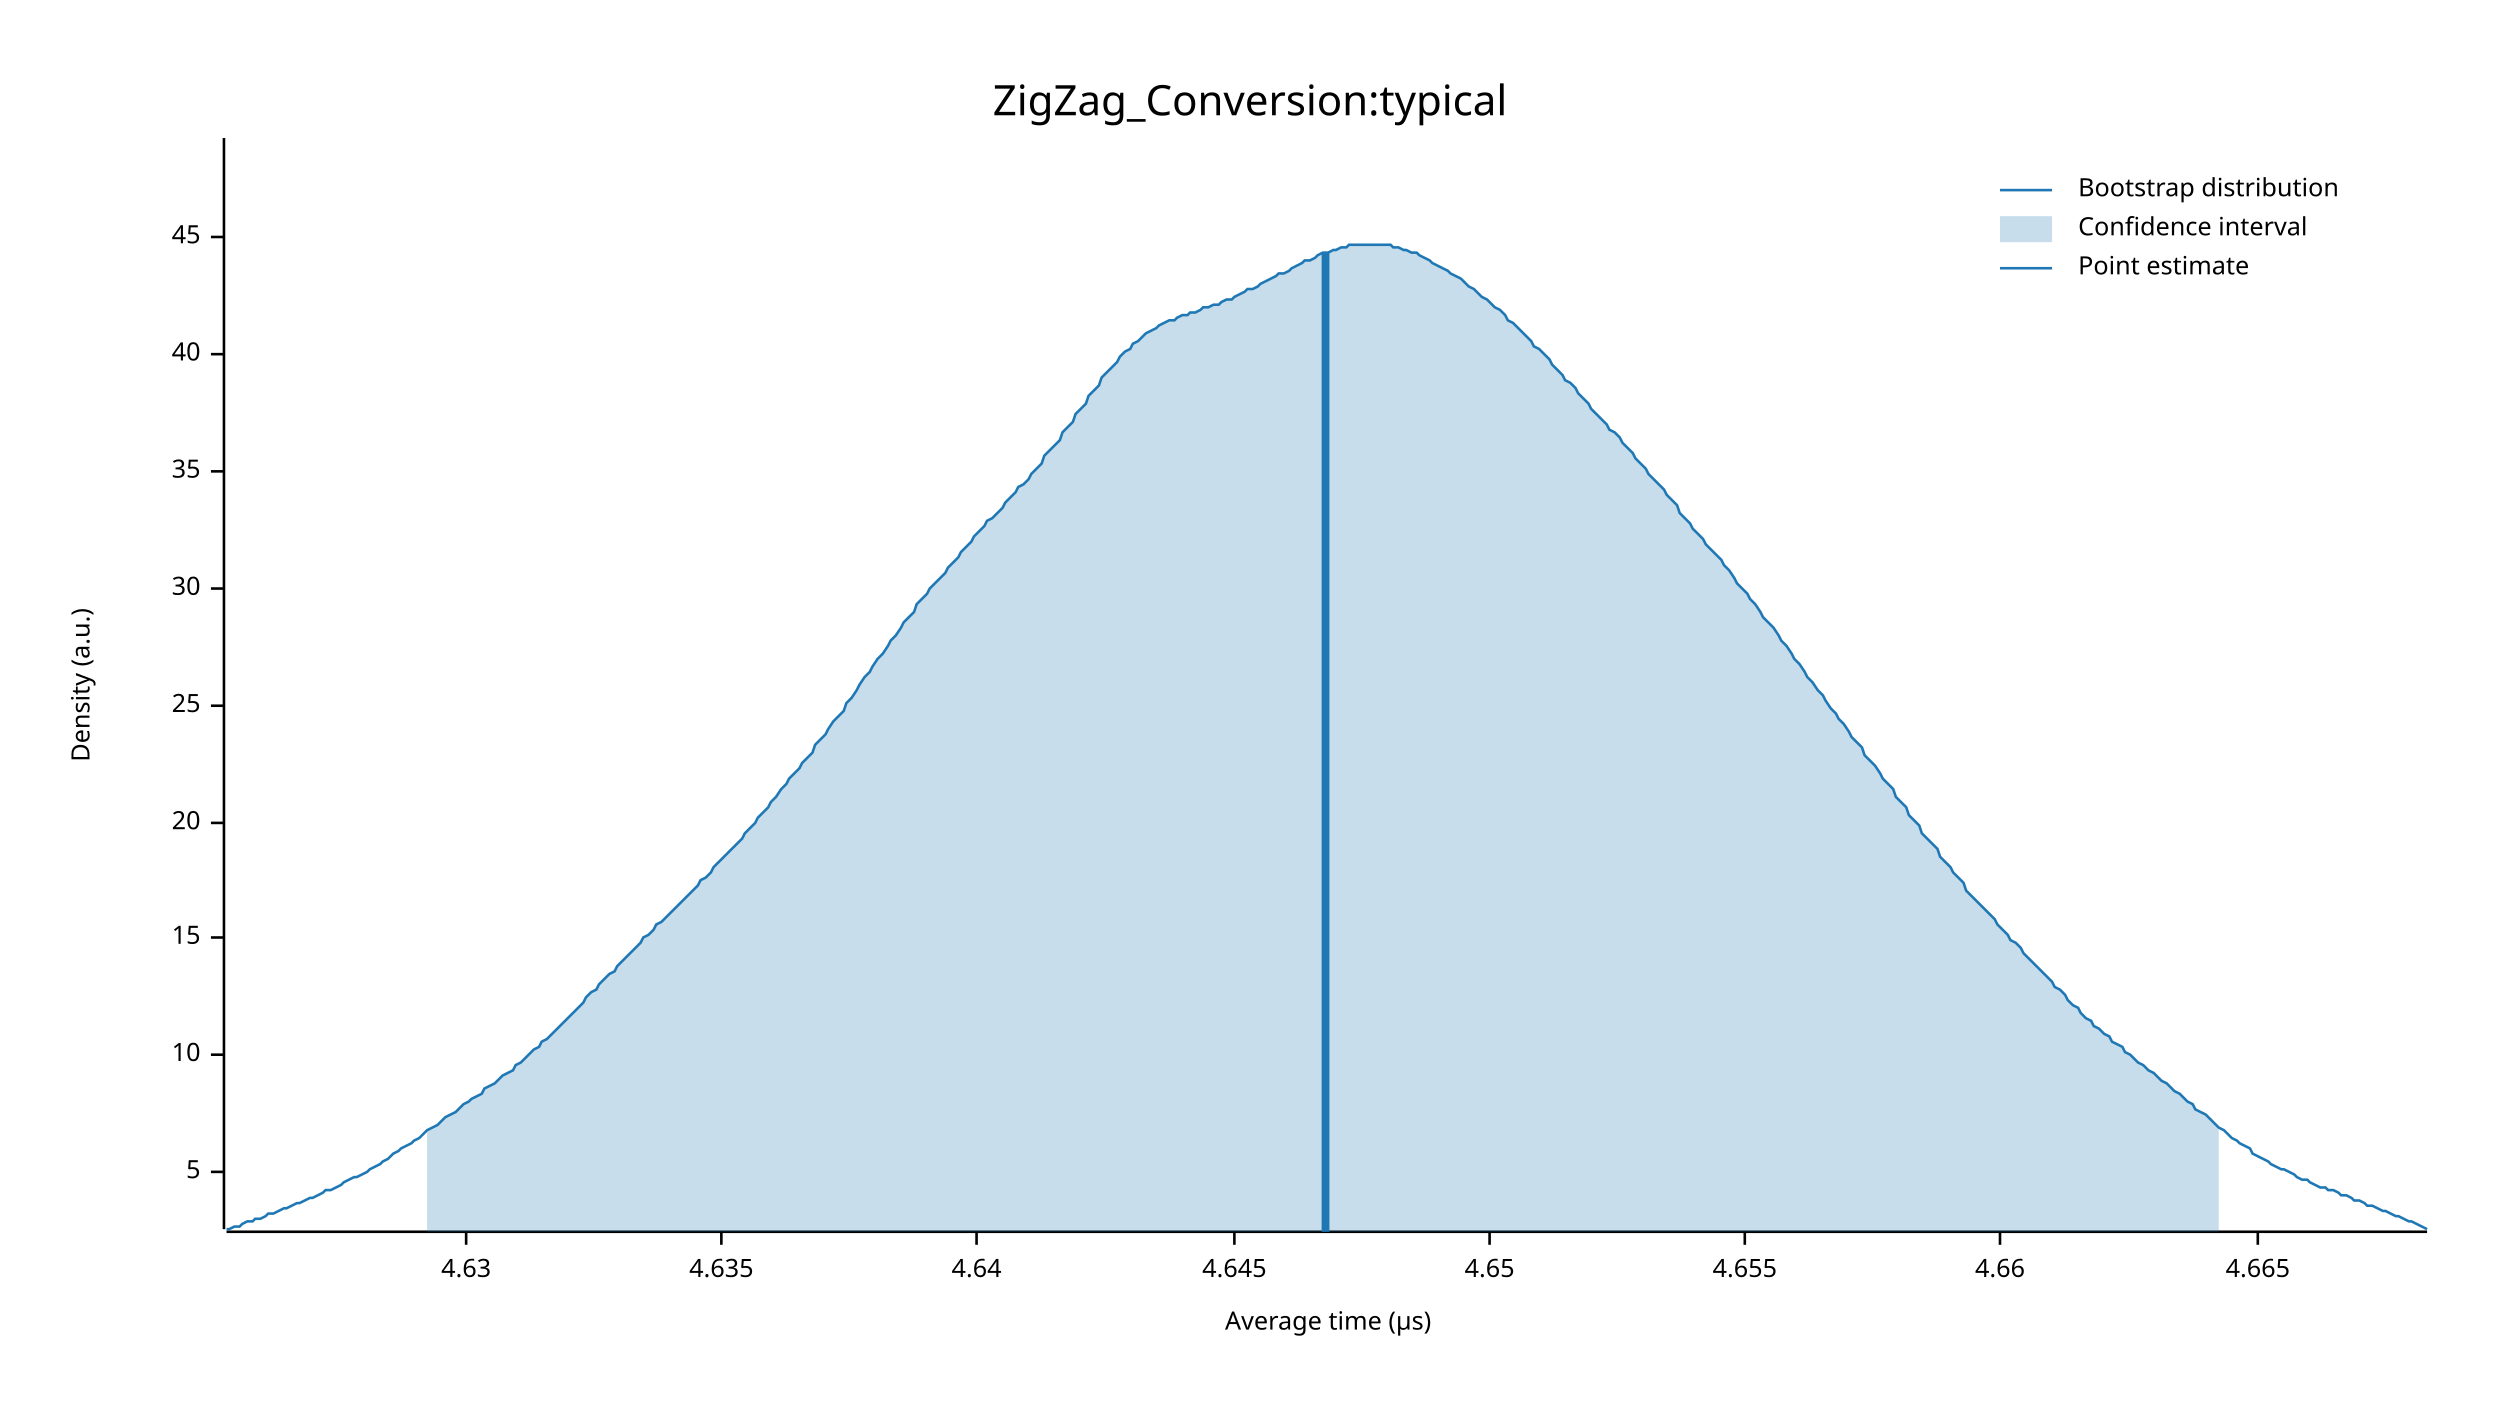
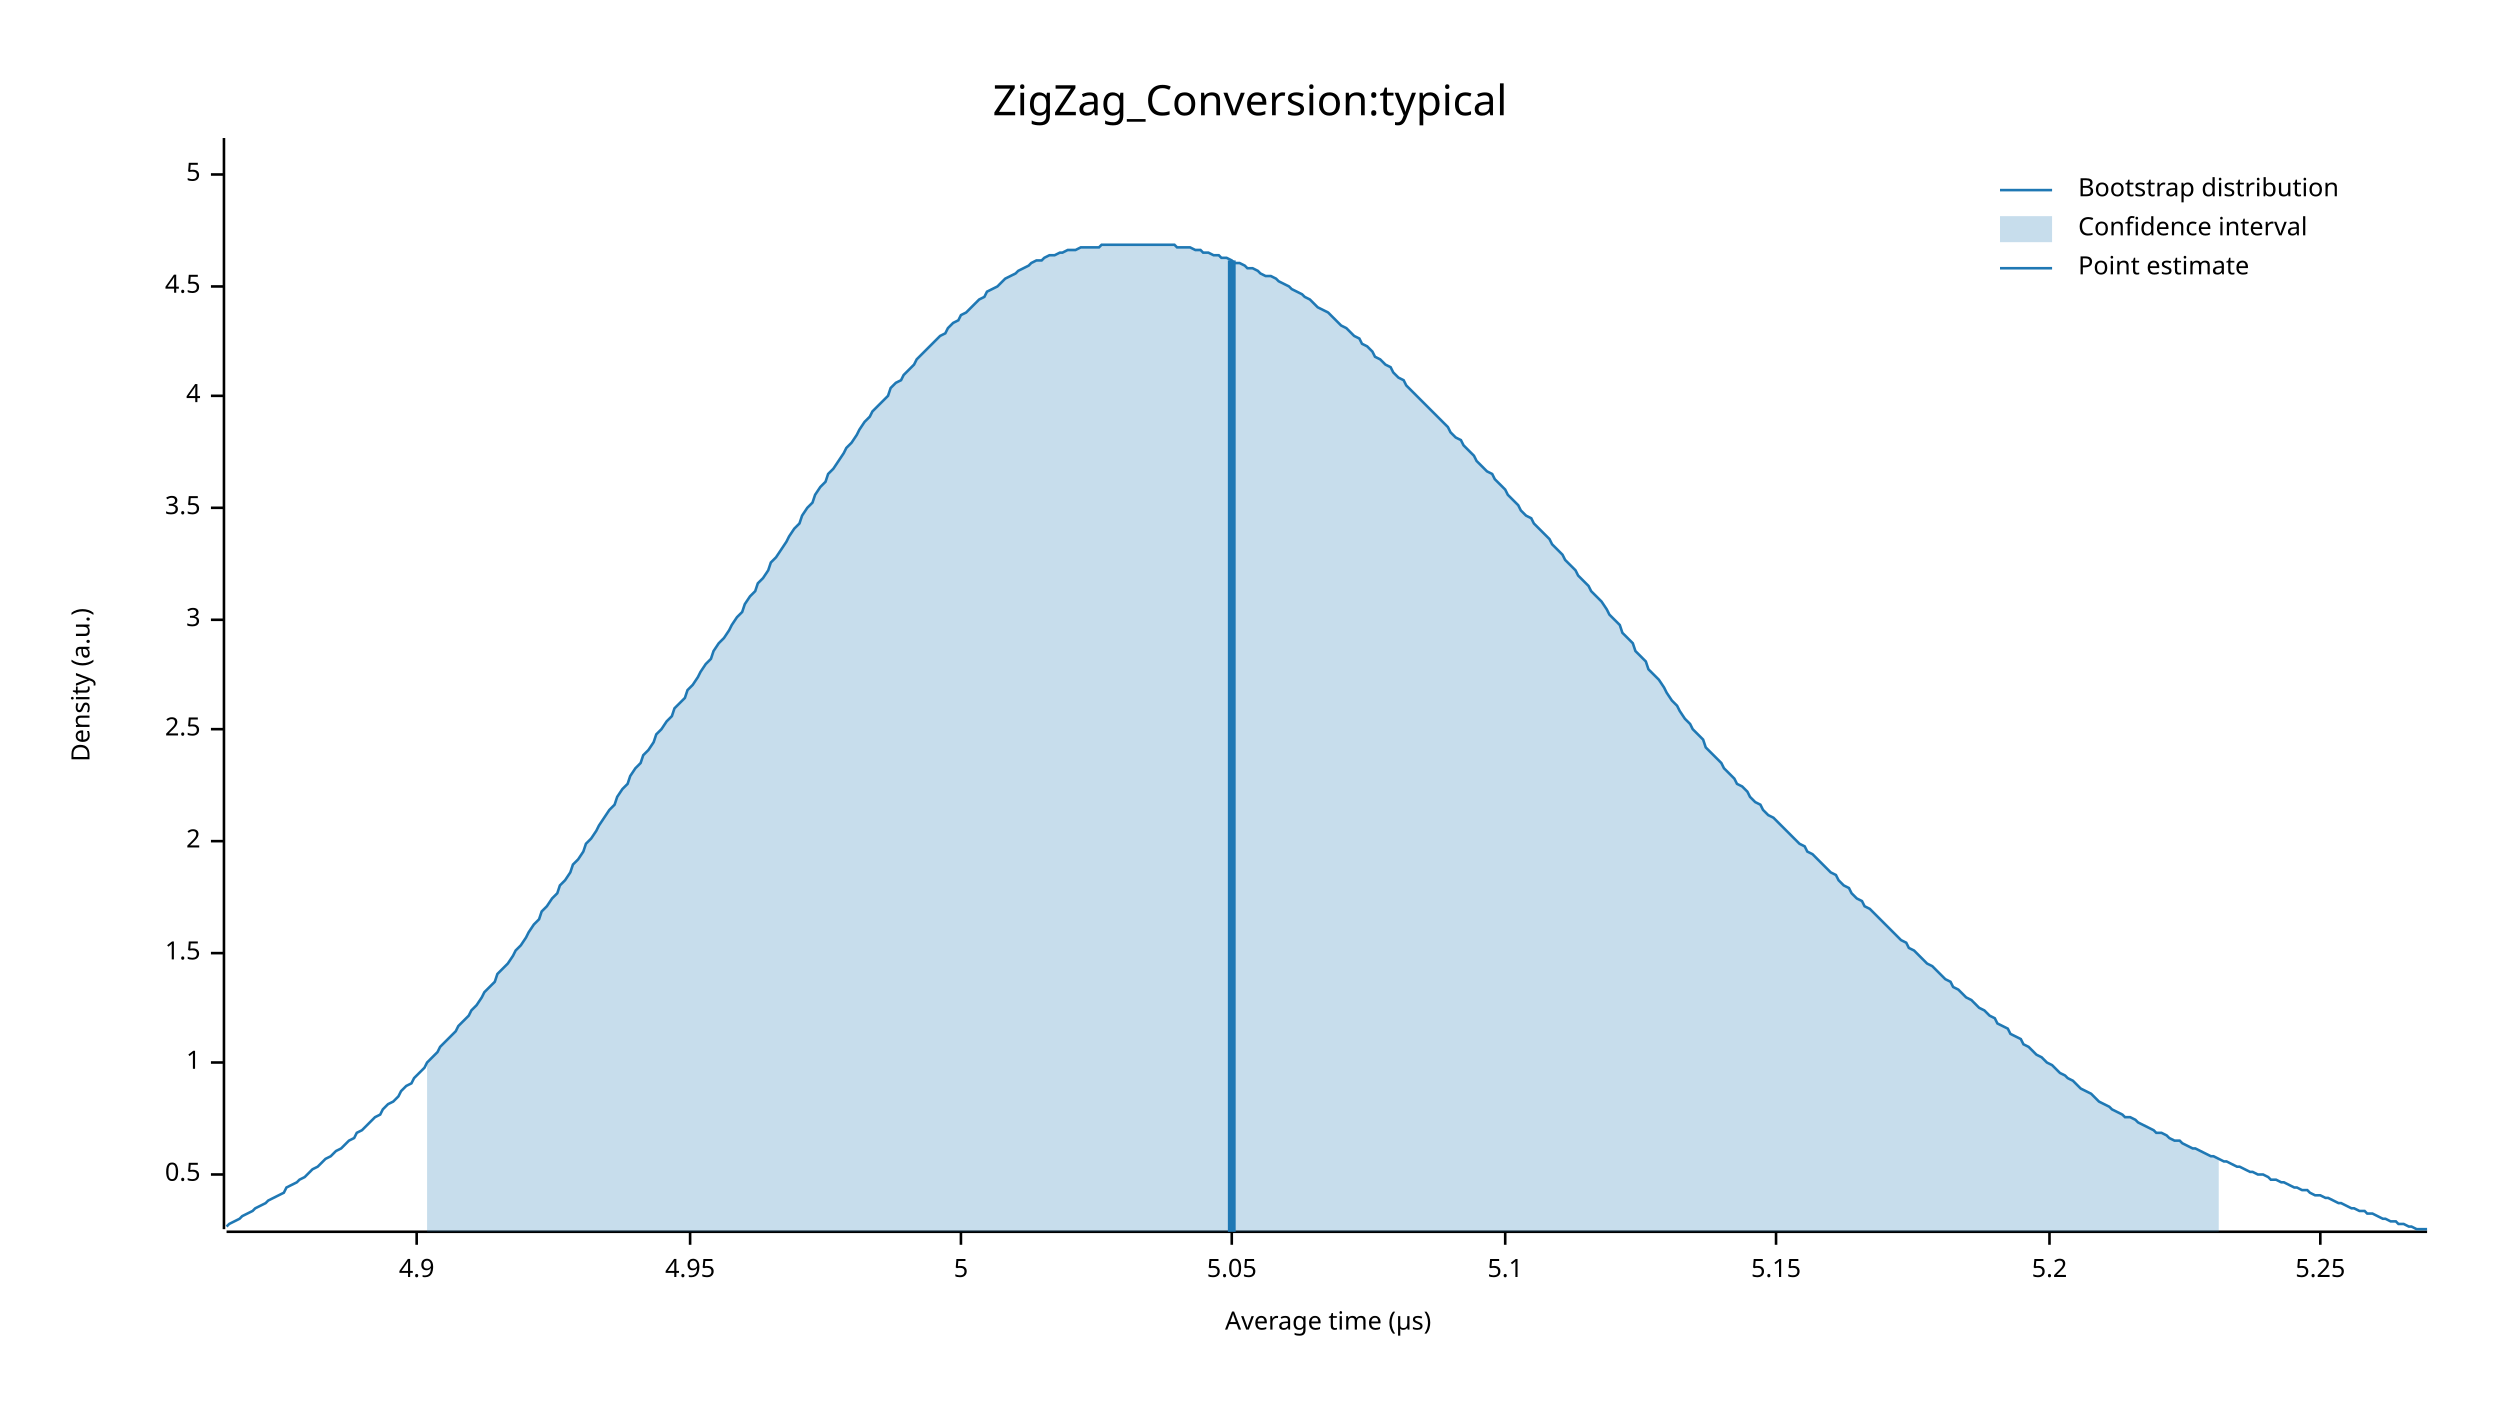
<svg xmlns="http://www.w3.org/2000/svg" width="960" height="540" viewBox="0 0 960 540">
  <text x="480" y="32" dy="0.76em" text-anchor="middle" font-family="sans-serif" font-size="16.129" opacity="1" fill="#000000">
ZigZag_Conversion:typical
</text>
  <text x="27" y="263" dy="0.76em" text-anchor="middle" font-family="sans-serif" font-size="9.677" opacity="1" fill="#000000" transform="rotate(270, 27, 263)">
Density (a.u.)
</text>
  <text x="510" y="513" dy="-0.5ex" text-anchor="middle" font-family="sans-serif" font-size="9.677" opacity="1" fill="#000000">
Average time (µs)
</text>
  <polyline fill="none" opacity="1" stroke="#000000" stroke-width="1" points="86,53 86,472 " />
-   <text x="77" y="450" dy="0.5ex" text-anchor="end" font-family="sans-serif" font-size="9.677" opacity="1" fill="#000000">
+   <text x="77" y="451" dy="0.5ex" text-anchor="end" font-family="sans-serif" font-size="9.677" opacity="1" fill="#000000">
+ 0.5
+ </text>
+   <polyline fill="none" opacity="1" stroke="#000000" stroke-width="1" points="81,451 86,451 " />
+   <text x="77" y="408" dy="0.5ex" text-anchor="end" font-family="sans-serif" font-size="9.677" opacity="1" fill="#000000">
+ 1
+ </text>
+   <polyline fill="none" opacity="1" stroke="#000000" stroke-width="1" points="81,408 86,408 " />
+   <text x="77" y="366" dy="0.5ex" text-anchor="end" font-family="sans-serif" font-size="9.677" opacity="1" fill="#000000">
+ 1.5
+ </text>
+   <polyline fill="none" opacity="1" stroke="#000000" stroke-width="1" points="81,366 86,366 " />
+   <text x="77" y="323" dy="0.5ex" text-anchor="end" font-family="sans-serif" font-size="9.677" opacity="1" fill="#000000">
+ 2
+ </text>
+   <polyline fill="none" opacity="1" stroke="#000000" stroke-width="1" points="81,323 86,323 " />
+   <text x="77" y="280" dy="0.5ex" text-anchor="end" font-family="sans-serif" font-size="9.677" opacity="1" fill="#000000">
+ 2.5
+ </text>
+   <polyline fill="none" opacity="1" stroke="#000000" stroke-width="1" points="81,280 86,280 " />
+   <text x="77" y="238" dy="0.5ex" text-anchor="end" font-family="sans-serif" font-size="9.677" opacity="1" fill="#000000">
+ 3
+ </text>
+   <polyline fill="none" opacity="1" stroke="#000000" stroke-width="1" points="81,238 86,238 " />
+   <text x="77" y="195" dy="0.5ex" text-anchor="end" font-family="sans-serif" font-size="9.677" opacity="1" fill="#000000">
+ 3.5
+ </text>
+   <polyline fill="none" opacity="1" stroke="#000000" stroke-width="1" points="81,195 86,195 " />
+   <text x="77" y="152" dy="0.5ex" text-anchor="end" font-family="sans-serif" font-size="9.677" opacity="1" fill="#000000">
+ 4
+ </text>
+   <polyline fill="none" opacity="1" stroke="#000000" stroke-width="1" points="81,152 86,152 " />
+   <text x="77" y="110" dy="0.5ex" text-anchor="end" font-family="sans-serif" font-size="9.677" opacity="1" fill="#000000">
+ 4.5
+ </text>
+   <polyline fill="none" opacity="1" stroke="#000000" stroke-width="1" points="81,110 86,110 " />
+   <text x="77" y="67" dy="0.5ex" text-anchor="end" font-family="sans-serif" font-size="9.677" opacity="1" fill="#000000">
5
</text>
-   <polyline fill="none" opacity="1" stroke="#000000" stroke-width="1" points="81,450 86,450 " />
-   <text x="77" y="405" dy="0.5ex" text-anchor="end" font-family="sans-serif" font-size="9.677" opacity="1" fill="#000000">
- 10
+   <polyline fill="none" opacity="1" stroke="#000000" stroke-width="1" points="81,67 86,67 " />
+   <polyline fill="none" opacity="1" stroke="#000000" stroke-width="1" points="87,473 932,473 " />
+   <text x="160" y="483" dy="0.76em" text-anchor="middle" font-family="sans-serif" font-size="9.677" opacity="1" fill="#000000">
+ 4.9
</text>
-   <polyline fill="none" opacity="1" stroke="#000000" stroke-width="1" points="81,405 86,405 " />
-   <text x="77" y="360" dy="0.5ex" text-anchor="end" font-family="sans-serif" font-size="9.677" opacity="1" fill="#000000">
- 15
+   <polyline fill="none" opacity="1" stroke="#000000" stroke-width="1" points="160,473 160,478 " />
+   <text x="265" y="483" dy="0.76em" text-anchor="middle" font-family="sans-serif" font-size="9.677" opacity="1" fill="#000000">
+ 4.95
</text>
-   <polyline fill="none" opacity="1" stroke="#000000" stroke-width="1" points="81,360 86,360 " />
-   <text x="77" y="316" dy="0.5ex" text-anchor="end" font-family="sans-serif" font-size="9.677" opacity="1" fill="#000000">
- 20
+   <polyline fill="none" opacity="1" stroke="#000000" stroke-width="1" points="265,473 265,478 " />
+   <text x="369" y="483" dy="0.76em" text-anchor="middle" font-family="sans-serif" font-size="9.677" opacity="1" fill="#000000">
+ 5
</text>
-   <polyline fill="none" opacity="1" stroke="#000000" stroke-width="1" points="81,316 86,316 " />
-   <text x="77" y="271" dy="0.5ex" text-anchor="end" font-family="sans-serif" font-size="9.677" opacity="1" fill="#000000">
- 25
+   <polyline fill="none" opacity="1" stroke="#000000" stroke-width="1" points="369,473 369,478 " />
+   <text x="473" y="483" dy="0.76em" text-anchor="middle" font-family="sans-serif" font-size="9.677" opacity="1" fill="#000000">
+ 5.05
</text>
-   <polyline fill="none" opacity="1" stroke="#000000" stroke-width="1" points="81,271 86,271 " />
-   <text x="77" y="226" dy="0.5ex" text-anchor="end" font-family="sans-serif" font-size="9.677" opacity="1" fill="#000000">
- 30
+   <polyline fill="none" opacity="1" stroke="#000000" stroke-width="1" points="473,473 473,478 " />
+   <text x="578" y="483" dy="0.76em" text-anchor="middle" font-family="sans-serif" font-size="9.677" opacity="1" fill="#000000">
+ 5.1
</text>
-   <polyline fill="none" opacity="1" stroke="#000000" stroke-width="1" points="81,226 86,226 " />
-   <text x="77" y="181" dy="0.5ex" text-anchor="end" font-family="sans-serif" font-size="9.677" opacity="1" fill="#000000">
- 35
+   <polyline fill="none" opacity="1" stroke="#000000" stroke-width="1" points="578,473 578,478 " />
+   <text x="682" y="483" dy="0.76em" text-anchor="middle" font-family="sans-serif" font-size="9.677" opacity="1" fill="#000000">
+ 5.15
</text>
-   <polyline fill="none" opacity="1" stroke="#000000" stroke-width="1" points="81,181 86,181 " />
-   <text x="77" y="136" dy="0.5ex" text-anchor="end" font-family="sans-serif" font-size="9.677" opacity="1" fill="#000000">
- 40
+   <polyline fill="none" opacity="1" stroke="#000000" stroke-width="1" points="682,473 682,478 " />
+   <text x="787" y="483" dy="0.76em" text-anchor="middle" font-family="sans-serif" font-size="9.677" opacity="1" fill="#000000">
+ 5.2
</text>
-   <polyline fill="none" opacity="1" stroke="#000000" stroke-width="1" points="81,136 86,136 " />
-   <text x="77" y="91" dy="0.5ex" text-anchor="end" font-family="sans-serif" font-size="9.677" opacity="1" fill="#000000">
- 45
+   <polyline fill="none" opacity="1" stroke="#000000" stroke-width="1" points="787,473 787,478 " />
+   <text x="891" y="483" dy="0.76em" text-anchor="middle" font-family="sans-serif" font-size="9.677" opacity="1" fill="#000000">
+ 5.25
</text>
-   <polyline fill="none" opacity="1" stroke="#000000" stroke-width="1" points="81,91 86,91 " />
-   <polyline fill="none" opacity="1" stroke="#000000" stroke-width="1" points="87,473 932,473 " />
-   <text x="179" y="483" dy="0.76em" text-anchor="middle" font-family="sans-serif" font-size="9.677" opacity="1" fill="#000000">
- 4.63
- </text>
-   <polyline fill="none" opacity="1" stroke="#000000" stroke-width="1" points="179,473 179,478 " />
-   <text x="277" y="483" dy="0.76em" text-anchor="middle" font-family="sans-serif" font-size="9.677" opacity="1" fill="#000000">
- 4.635
- </text>
-   <polyline fill="none" opacity="1" stroke="#000000" stroke-width="1" points="277,473 277,478 " />
-   <text x="375" y="483" dy="0.76em" text-anchor="middle" font-family="sans-serif" font-size="9.677" opacity="1" fill="#000000">
- 4.64
- </text>
-   <polyline fill="none" opacity="1" stroke="#000000" stroke-width="1" points="375,473 375,478 " />
-   <text x="474" y="483" dy="0.76em" text-anchor="middle" font-family="sans-serif" font-size="9.677" opacity="1" fill="#000000">
- 4.645
- </text>
-   <polyline fill="none" opacity="1" stroke="#000000" stroke-width="1" points="474,473 474,478 " />
-   <text x="572" y="483" dy="0.76em" text-anchor="middle" font-family="sans-serif" font-size="9.677" opacity="1" fill="#000000">
- 4.65
- </text>
-   <polyline fill="none" opacity="1" stroke="#000000" stroke-width="1" points="572,473 572,478 " />
-   <text x="670" y="483" dy="0.76em" text-anchor="middle" font-family="sans-serif" font-size="9.677" opacity="1" fill="#000000">
- 4.655
- </text>
-   <polyline fill="none" opacity="1" stroke="#000000" stroke-width="1" points="670,473 670,478 " />
-   <text x="768" y="483" dy="0.76em" text-anchor="middle" font-family="sans-serif" font-size="9.677" opacity="1" fill="#000000">
- 4.66
- </text>
-   <polyline fill="none" opacity="1" stroke="#000000" stroke-width="1" points="768,473 768,478 " />
-   <text x="867" y="483" dy="0.76em" text-anchor="middle" font-family="sans-serif" font-size="9.677" opacity="1" fill="#000000">
- 4.665
- </text>
-   <polyline fill="none" opacity="1" stroke="#000000" stroke-width="1" points="867,473 867,478 " />
-   <polyline fill="none" opacity="1" stroke="#1F78B4" stroke-width="1" points="87,472 88,472 90,471 92,471 93,470 95,469 97,469 98,468 100,468 102,467 103,466 105,466 107,465 109,464 110,464 112,463 114,462 115,462 117,461 119,460 120,460 122,459 124,458 125,457 127,457 129,456 131,455 132,454 134,453 136,452 137,452 139,451 141,450 142,449 144,448 146,447 147,446 149,445 151,443 153,442 154,441 156,440 158,439 159,438 161,437 163,435 164,434 166,433 168,432 169,431 171,429 173,428 175,427 176,426 178,424 180,423 181,422 183,421 185,420 186,418 188,417 190,416 191,415 193,413 195,412 197,411 198,409 200,408 202,406 203,405 205,403 207,402 208,400 210,399 212,397 214,395 215,394 217,392 219,390 220,389 222,387 224,385 225,383 227,381 229,380 230,378 232,376 234,374 236,373 237,371 239,369 241,367 242,366 244,364 246,362 247,360 249,359 251,357 252,355 254,354 256,352 258,350 259,349 261,347 263,345 264,344 266,342 268,340 269,338 271,337 273,335 274,333 276,331 278,329 280,327 281,326 283,324 285,322 286,320 288,318 290,316 291,314 293,312 295,310 296,308 298,306 300,303 302,301 303,299 305,297 307,295 308,293 310,291 312,289 313,286 315,284 317,282 318,280 320,277 322,275 324,273 325,270 327,268 329,265 330,263 332,260 334,258 335,256 337,253 339,251 341,248 342,246 344,244 346,241 347,239 349,237 351,235 352,232 354,230 356,228 357,226 359,224 361,222 363,220 364,218 366,216 368,214 369,212 371,210 373,208 374,206 376,204 378,202 379,200 381,199 383,197 385,195 386,193 388,191 390,189 391,187 393,186 395,184 396,182 398,180 400,178 401,175 403,173 405,171 407,169 408,166 410,164 412,162 413,159 415,157 417,155 418,152 420,150 422,148 423,145 425,143 427,141 429,139 430,137 432,135 434,134 435,132 437,131 439,129 440,128 442,127 444,126 445,125 447,124 449,123 451,123 452,122 454,121 456,121 457,120 459,120 461,119 462,118 464,118 466,117 468,117 469,116 471,115 473,115 474,114 476,113 478,112 479,111 481,111 483,110 484,109 486,108 488,107 490,106 491,105 493,105 495,104 496,103 498,102 500,101 501,100 503,100 505,99 506,98 508,97 510,97 512,96 513,96 515,95 517,95 518,94 520,94 522,94 523,94 525,94 527,94 528,94 530,94 532,94 534,94 535,95 537,95 539,96 540,96 542,97 544,97 545,98 547,99 549,100 550,101 552,102 554,103 556,104 557,105 559,106 561,107 562,108 564,110 566,111 567,112 569,114 571,115 573,117 574,118 576,119 578,121 579,123 581,124 583,126 584,127 586,129 588,131 589,133 591,134 593,136 595,138 596,140 598,142 600,144 601,146 603,147 605,149 606,151 608,153 610,155 611,157 613,159 615,161 617,163 618,165 620,166 622,168 623,170 625,172 627,174 628,176 630,178 632,180 633,182 635,184 637,186 639,188 640,190 642,192 644,194 645,197 647,199 649,201 650,203 652,205 654,207 655,209 657,211 659,213 661,215 662,217 664,219 666,222 667,224 669,226 671,228 672,230 674,232 676,235 677,237 679,239 681,241 683,244 684,246 686,248 688,251 689,253 691,255 693,258 694,260 696,262 698,265 700,267 701,269 703,272 705,274 706,276 708,278 710,281 711,283 713,285 715,287 716,290 718,292 720,294 722,297 723,299 725,301 727,303 728,306 730,308 732,310 733,313 735,315 737,317 738,320 740,322 742,324 744,326 745,329 747,331 749,333 750,335 752,337 754,339 755,342 757,344 759,346 760,347 762,349 764,351 766,353 767,355 769,357 771,359 772,361 774,362 776,364 777,366 779,368 781,370 782,371 784,373 786,375 788,377 789,379 791,380 793,382 794,384 796,386 798,387 799,389 801,391 803,392 804,394 806,395 808,397 810,398 811,400 813,401 815,402 816,404 818,405 820,407 821,408 823,409 825,411 827,412 828,413 830,415 832,416 833,417 835,419 837,420 838,421 840,423 842,424 843,426 845,427 847,428 849,430 850,431 852,433 854,434 855,435 857,437 859,438 860,439 862,440 864,441 865,443 867,444 869,445 871,446 872,447 874,448 876,449 877,449 879,450 881,451 882,452 884,453 886,453 887,454 889,455 891,456 893,456 894,457 896,457 898,458 899,459 901,459 903,460 904,461 906,461 908,462 909,463 911,463 913,464 915,465 916,465 918,466 920,467 921,467 923,468 925,469 926,469 928,470 930,471 932,472 " />
-   <polygon opacity="0.25" fill="#1F78B4" points="164,434 166,433 168,432 169,431 171,429 173,428 175,427 176,426 178,424 180,423 181,422 183,421 185,420 186,418 188,417 190,416 191,415 193,413 195,412 197,411 198,409 200,408 202,406 203,405 205,403 207,402 208,400 210,399 212,397 214,395 215,394 217,392 219,390 220,389 222,387 224,385 225,383 227,381 229,380 230,378 232,376 234,374 236,373 237,371 239,369 241,367 242,366 244,364 246,362 247,360 249,359 251,357 252,355 254,354 256,352 258,350 259,349 261,347 263,345 264,344 266,342 268,340 269,338 271,337 273,335 274,333 276,331 278,329 280,327 281,326 283,324 285,322 286,320 288,318 290,316 291,314 293,312 295,310 296,308 298,306 300,303 302,301 303,299 305,297 307,295 308,293 310,291 312,289 313,286 315,284 317,282 318,280 320,277 322,275 324,273 325,270 327,268 329,265 330,263 332,260 334,258 335,256 337,253 339,251 341,248 342,246 344,244 346,241 347,239 349,237 351,235 352,232 354,230 356,228 357,226 359,224 361,222 363,220 364,218 366,216 368,214 369,212 371,210 373,208 374,206 376,204 378,202 379,200 381,199 383,197 385,195 386,193 388,191 390,189 391,187 393,186 395,184 396,182 398,180 400,178 401,175 403,173 405,171 407,169 408,166 410,164 412,162 413,159 415,157 417,155 418,152 420,150 422,148 423,145 425,143 427,141 429,139 430,137 432,135 434,134 435,132 437,131 439,129 440,128 442,127 444,126 445,125 447,124 449,123 451,123 452,122 454,121 456,121 457,120 459,120 461,119 462,118 464,118 466,117 468,117 469,116 471,115 473,115 474,114 476,113 478,112 479,111 481,111 483,110 484,109 486,108 488,107 490,106 491,105 493,105 495,104 496,103 498,102 500,101 501,100 503,100 505,99 506,98 508,97 510,97 512,96 513,96 515,95 517,95 518,94 520,94 522,94 523,94 525,94 527,94 528,94 530,94 532,94 534,94 535,95 537,95 539,96 540,96 542,97 544,97 545,98 547,99 549,100 550,101 552,102 554,103 556,104 557,105 559,106 561,107 562,108 564,110 566,111 567,112 569,114 571,115 573,117 574,118 576,119 578,121 579,123 581,124 583,126 584,127 586,129 588,131 589,133 591,134 593,136 595,138 596,140 598,142 600,144 601,146 603,147 605,149 606,151 608,153 610,155 611,157 613,159 615,161 617,163 618,165 620,166 622,168 623,170 625,172 627,174 628,176 630,178 632,180 633,182 635,184 637,186 639,188 640,190 642,192 644,194 645,197 647,199 649,201 650,203 652,205 654,207 655,209 657,211 659,213 661,215 662,217 664,219 666,222 667,224 669,226 671,228 672,230 674,232 676,235 677,237 679,239 681,241 683,244 684,246 686,248 688,251 689,253 691,255 693,258 694,260 696,262 698,265 700,267 701,269 703,272 705,274 706,276 708,278 710,281 711,283 713,285 715,287 716,290 718,292 720,294 722,297 723,299 725,301 727,303 728,306 730,308 732,310 733,313 735,315 737,317 738,320 740,322 742,324 744,326 745,329 747,331 749,333 750,335 752,337 754,339 755,342 757,344 759,346 760,347 762,349 764,351 766,353 767,355 769,357 771,359 772,361 774,362 776,364 777,366 779,368 781,370 782,371 784,373 786,375 788,377 789,379 791,380 793,382 794,384 796,386 798,387 799,389 801,391 803,392 804,394 806,395 808,397 810,398 811,400 813,401 815,402 816,404 818,405 820,407 821,408 823,409 825,411 827,412 828,413 830,415 832,416 833,417 835,419 837,420 838,421 840,423 842,424 843,426 845,427 847,428 849,430 850,431 852,433 852,473 164,473 " />
-   <polyline fill="none" opacity="1" stroke="#1F78B4" stroke-width="3" points="509,473 509,97 " />
+   <polyline fill="none" opacity="1" stroke="#000000" stroke-width="1" points="891,473 891,478 " />
+   <polyline fill="none" opacity="1" stroke="#1F78B4" stroke-width="1" points="87,471 88,470 90,469 92,468 93,467 95,466 97,465 98,464 100,463 102,462 103,461 105,460 107,459 109,458 110,456 112,455 114,454 115,453 117,452 119,450 120,449 122,448 124,446 125,445 127,444 129,442 131,441 132,440 134,438 136,437 137,435 139,434 141,432 142,431 144,429 146,428 147,426 149,424 151,423 153,421 154,419 156,417 158,416 159,414 161,412 163,410 164,408 166,406 168,404 169,402 171,400 173,398 175,396 176,394 178,392 180,390 181,388 183,386 185,383 186,381 188,379 190,377 191,374 193,372 195,370 197,367 198,365 200,363 202,360 203,358 205,355 207,353 208,350 210,348 212,345 214,343 215,340 217,338 219,335 220,332 222,330 224,327 225,324 227,322 229,319 230,317 232,314 234,311 236,309 237,306 239,303 241,301 242,298 244,295 246,293 247,290 249,288 251,285 252,282 254,280 256,277 258,275 259,272 261,270 263,268 264,265 266,263 268,260 269,258 271,255 273,253 274,250 276,247 278,245 280,242 281,240 283,237 285,235 286,232 288,229 290,227 291,224 293,222 295,219 296,216 298,214 300,211 302,208 303,206 305,203 307,201 308,198 310,195 312,193 313,190 315,187 317,185 318,182 320,180 322,177 324,174 325,172 327,170 329,167 330,165 332,162 334,160 335,158 337,156 339,154 341,152 342,149 344,147 346,146 347,144 349,142 351,140 352,138 354,136 356,134 357,133 359,131 361,129 363,128 364,126 366,124 368,123 369,121 371,120 373,118 374,117 376,115 378,114 379,112 381,111 383,110 385,108 386,107 388,106 390,105 391,104 393,103 395,102 396,101 398,100 400,100 401,99 403,98 405,98 407,97 408,97 410,96 412,96 413,96 415,95 417,95 418,95 420,95 422,95 423,94 425,94 427,94 429,94 430,94 432,94 434,94 435,94 437,94 439,94 440,94 442,94 444,94 445,94 447,94 449,94 451,94 452,95 454,95 456,95 457,95 459,96 461,96 462,97 464,97 466,98 468,98 469,99 471,99 473,100 474,101 476,101 478,102 479,103 481,103 483,104 484,105 486,106 488,106 490,107 491,108 493,109 495,110 496,111 498,112 500,113 501,114 503,115 505,117 506,118 508,119 510,120 512,122 513,123 515,125 517,126 518,127 520,129 522,130 523,132 525,133 527,135 528,137 530,138 532,140 534,141 535,143 537,145 539,146 540,148 542,150 544,152 545,153 547,155 549,157 550,158 552,160 554,162 556,164 557,166 559,168 561,169 562,171 564,173 566,175 567,177 569,179 571,181 573,182 574,184 576,186 578,188 579,190 581,192 583,194 584,196 586,198 588,199 589,201 591,203 593,205 595,207 596,209 598,211 600,213 601,215 603,217 605,219 606,221 608,223 610,225 611,227 613,229 615,231 617,234 618,236 620,238 622,240 623,243 625,245 627,247 628,250 630,252 632,254 633,257 635,259 637,261 639,264 640,266 642,269 644,271 645,273 647,276 649,278 650,280 652,282 654,284 655,287 657,289 659,291 661,293 662,295 664,297 666,299 667,301 669,302 671,304 672,306 674,308 676,309 677,311 679,313 681,314 683,316 684,317 686,319 688,321 689,322 691,324 693,325 694,327 696,328 698,330 700,332 701,333 703,335 705,336 706,338 708,340 710,341 711,343 713,345 715,346 716,348 718,349 720,351 722,353 723,354 725,356 727,358 728,359 730,361 732,362 733,364 735,365 737,367 738,368 740,370 742,371 744,373 745,374 747,376 749,377 750,379 752,380 754,382 755,383 757,384 759,386 760,387 762,388 764,390 766,391 767,393 769,394 771,395 772,397 774,398 776,399 777,401 779,402 781,404 782,405 784,406 786,408 788,409 789,410 791,412 793,413 794,414 796,415 798,417 799,418 801,419 803,420 804,421 806,423 808,424 810,425 811,426 813,427 815,428 816,429 818,429 820,430 821,431 823,432 825,433 827,434 828,435 830,435 832,436 833,437 835,438 837,438 838,439 840,440 842,441 843,441 845,442 847,443 849,444 850,444 852,445 854,446 855,446 857,447 859,448 860,448 862,449 864,450 865,450 867,451 869,451 871,452 872,453 874,453 876,454 877,454 879,455 881,456 882,456 884,457 886,457 887,458 889,459 891,459 893,460 894,460 896,461 898,462 899,462 901,463 903,464 904,464 906,465 908,465 909,466 911,466 913,467 915,468 916,468 918,469 920,469 921,470 923,470 925,471 926,471 928,472 930,472 932,472 " />
+   <polygon opacity="0.25" fill="#1F78B4" points="164,408 166,406 168,404 169,402 171,400 173,398 175,396 176,394 178,392 180,390 181,388 183,386 185,383 186,381 188,379 190,377 191,374 193,372 195,370 197,367 198,365 200,363 202,360 203,358 205,355 207,353 208,350 210,348 212,345 214,343 215,340 217,338 219,335 220,332 222,330 224,327 225,324 227,322 229,319 230,317 232,314 234,311 236,309 237,306 239,303 241,301 242,298 244,295 246,293 247,290 249,288 251,285 252,282 254,280 256,277 258,275 259,272 261,270 263,268 264,265 266,263 268,260 269,258 271,255 273,253 274,250 276,247 278,245 280,242 281,240 283,237 285,235 286,232 288,229 290,227 291,224 293,222 295,219 296,216 298,214 300,211 302,208 303,206 305,203 307,201 308,198 310,195 312,193 313,190 315,187 317,185 318,182 320,180 322,177 324,174 325,172 327,170 329,167 330,165 332,162 334,160 335,158 337,156 339,154 341,152 342,149 344,147 346,146 347,144 349,142 351,140 352,138 354,136 356,134 357,133 359,131 361,129 363,128 364,126 366,124 368,123 369,121 371,120 373,118 374,117 376,115 378,114 379,112 381,111 383,110 385,108 386,107 388,106 390,105 391,104 393,103 395,102 396,101 398,100 400,100 401,99 403,98 405,98 407,97 408,97 410,96 412,96 413,96 415,95 417,95 418,95 420,95 422,95 423,94 425,94 427,94 429,94 430,94 432,94 434,94 435,94 437,94 439,94 440,94 442,94 444,94 445,94 447,94 449,94 451,94 452,95 454,95 456,95 457,95 459,96 461,96 462,97 464,97 466,98 468,98 469,99 471,99 473,100 474,101 476,101 478,102 479,103 481,103 483,104 484,105 486,106 488,106 490,107 491,108 493,109 495,110 496,111 498,112 500,113 501,114 503,115 505,117 506,118 508,119 510,120 512,122 513,123 515,125 517,126 518,127 520,129 522,130 523,132 525,133 527,135 528,137 530,138 532,140 534,141 535,143 537,145 539,146 540,148 542,150 544,152 545,153 547,155 549,157 550,158 552,160 554,162 556,164 557,166 559,168 561,169 562,171 564,173 566,175 567,177 569,179 571,181 573,182 574,184 576,186 578,188 579,190 581,192 583,194 584,196 586,198 588,199 589,201 591,203 593,205 595,207 596,209 598,211 600,213 601,215 603,217 605,219 606,221 608,223 610,225 611,227 613,229 615,231 617,234 618,236 620,238 622,240 623,243 625,245 627,247 628,250 630,252 632,254 633,257 635,259 637,261 639,264 640,266 642,269 644,271 645,273 647,276 649,278 650,280 652,282 654,284 655,287 657,289 659,291 661,293 662,295 664,297 666,299 667,301 669,302 671,304 672,306 674,308 676,309 677,311 679,313 681,314 683,316 684,317 686,319 688,321 689,322 691,324 693,325 694,327 696,328 698,330 700,332 701,333 703,335 705,336 706,338 708,340 710,341 711,343 713,345 715,346 716,348 718,349 720,351 722,353 723,354 725,356 727,358 728,359 730,361 732,362 733,364 735,365 737,367 738,368 740,370 742,371 744,373 745,374 747,376 749,377 750,379 752,380 754,382 755,383 757,384 759,386 760,387 762,388 764,390 766,391 767,393 769,394 771,395 772,397 774,398 776,399 777,401 779,402 781,404 782,405 784,406 786,408 788,409 789,410 791,412 793,413 794,414 796,415 798,417 799,418 801,419 803,420 804,421 806,423 808,424 810,425 811,426 813,427 815,428 816,429 818,429 820,430 821,431 823,432 825,433 827,434 828,435 830,435 832,436 833,437 835,438 837,438 838,439 840,440 842,441 843,441 845,442 847,443 849,444 850,444 852,445 852,473 164,473 " />
+   <polyline fill="none" opacity="1" stroke="#1F78B4" stroke-width="3" points="473,473 473,100 " />
  <text x="798" y="68" dy="0.76em" text-anchor="start" font-family="sans-serif" font-size="9.677" opacity="1" fill="#000000">
Bootstrap distribution
</text>
  <text x="798" y="83" dy="0.76em" text-anchor="start" font-family="sans-serif" font-size="9.677" opacity="1" fill="#000000">
Confidence interval
</text>
  <text x="798" y="98" dy="0.76em" text-anchor="start" font-family="sans-serif" font-size="9.677" opacity="1" fill="#000000">
Point estimate
</text>
  <polyline fill="none" opacity="1" stroke="#1F78B4" stroke-width="1" points="768,73 788,73 " />
  <rect x="768" y="83" width="20" height="10" opacity="0.25" fill="#1F78B4" stroke="none" />
  <polyline fill="none" opacity="1" stroke="#1F78B4" stroke-width="1" points="768,103 788,103 " />
</svg>
